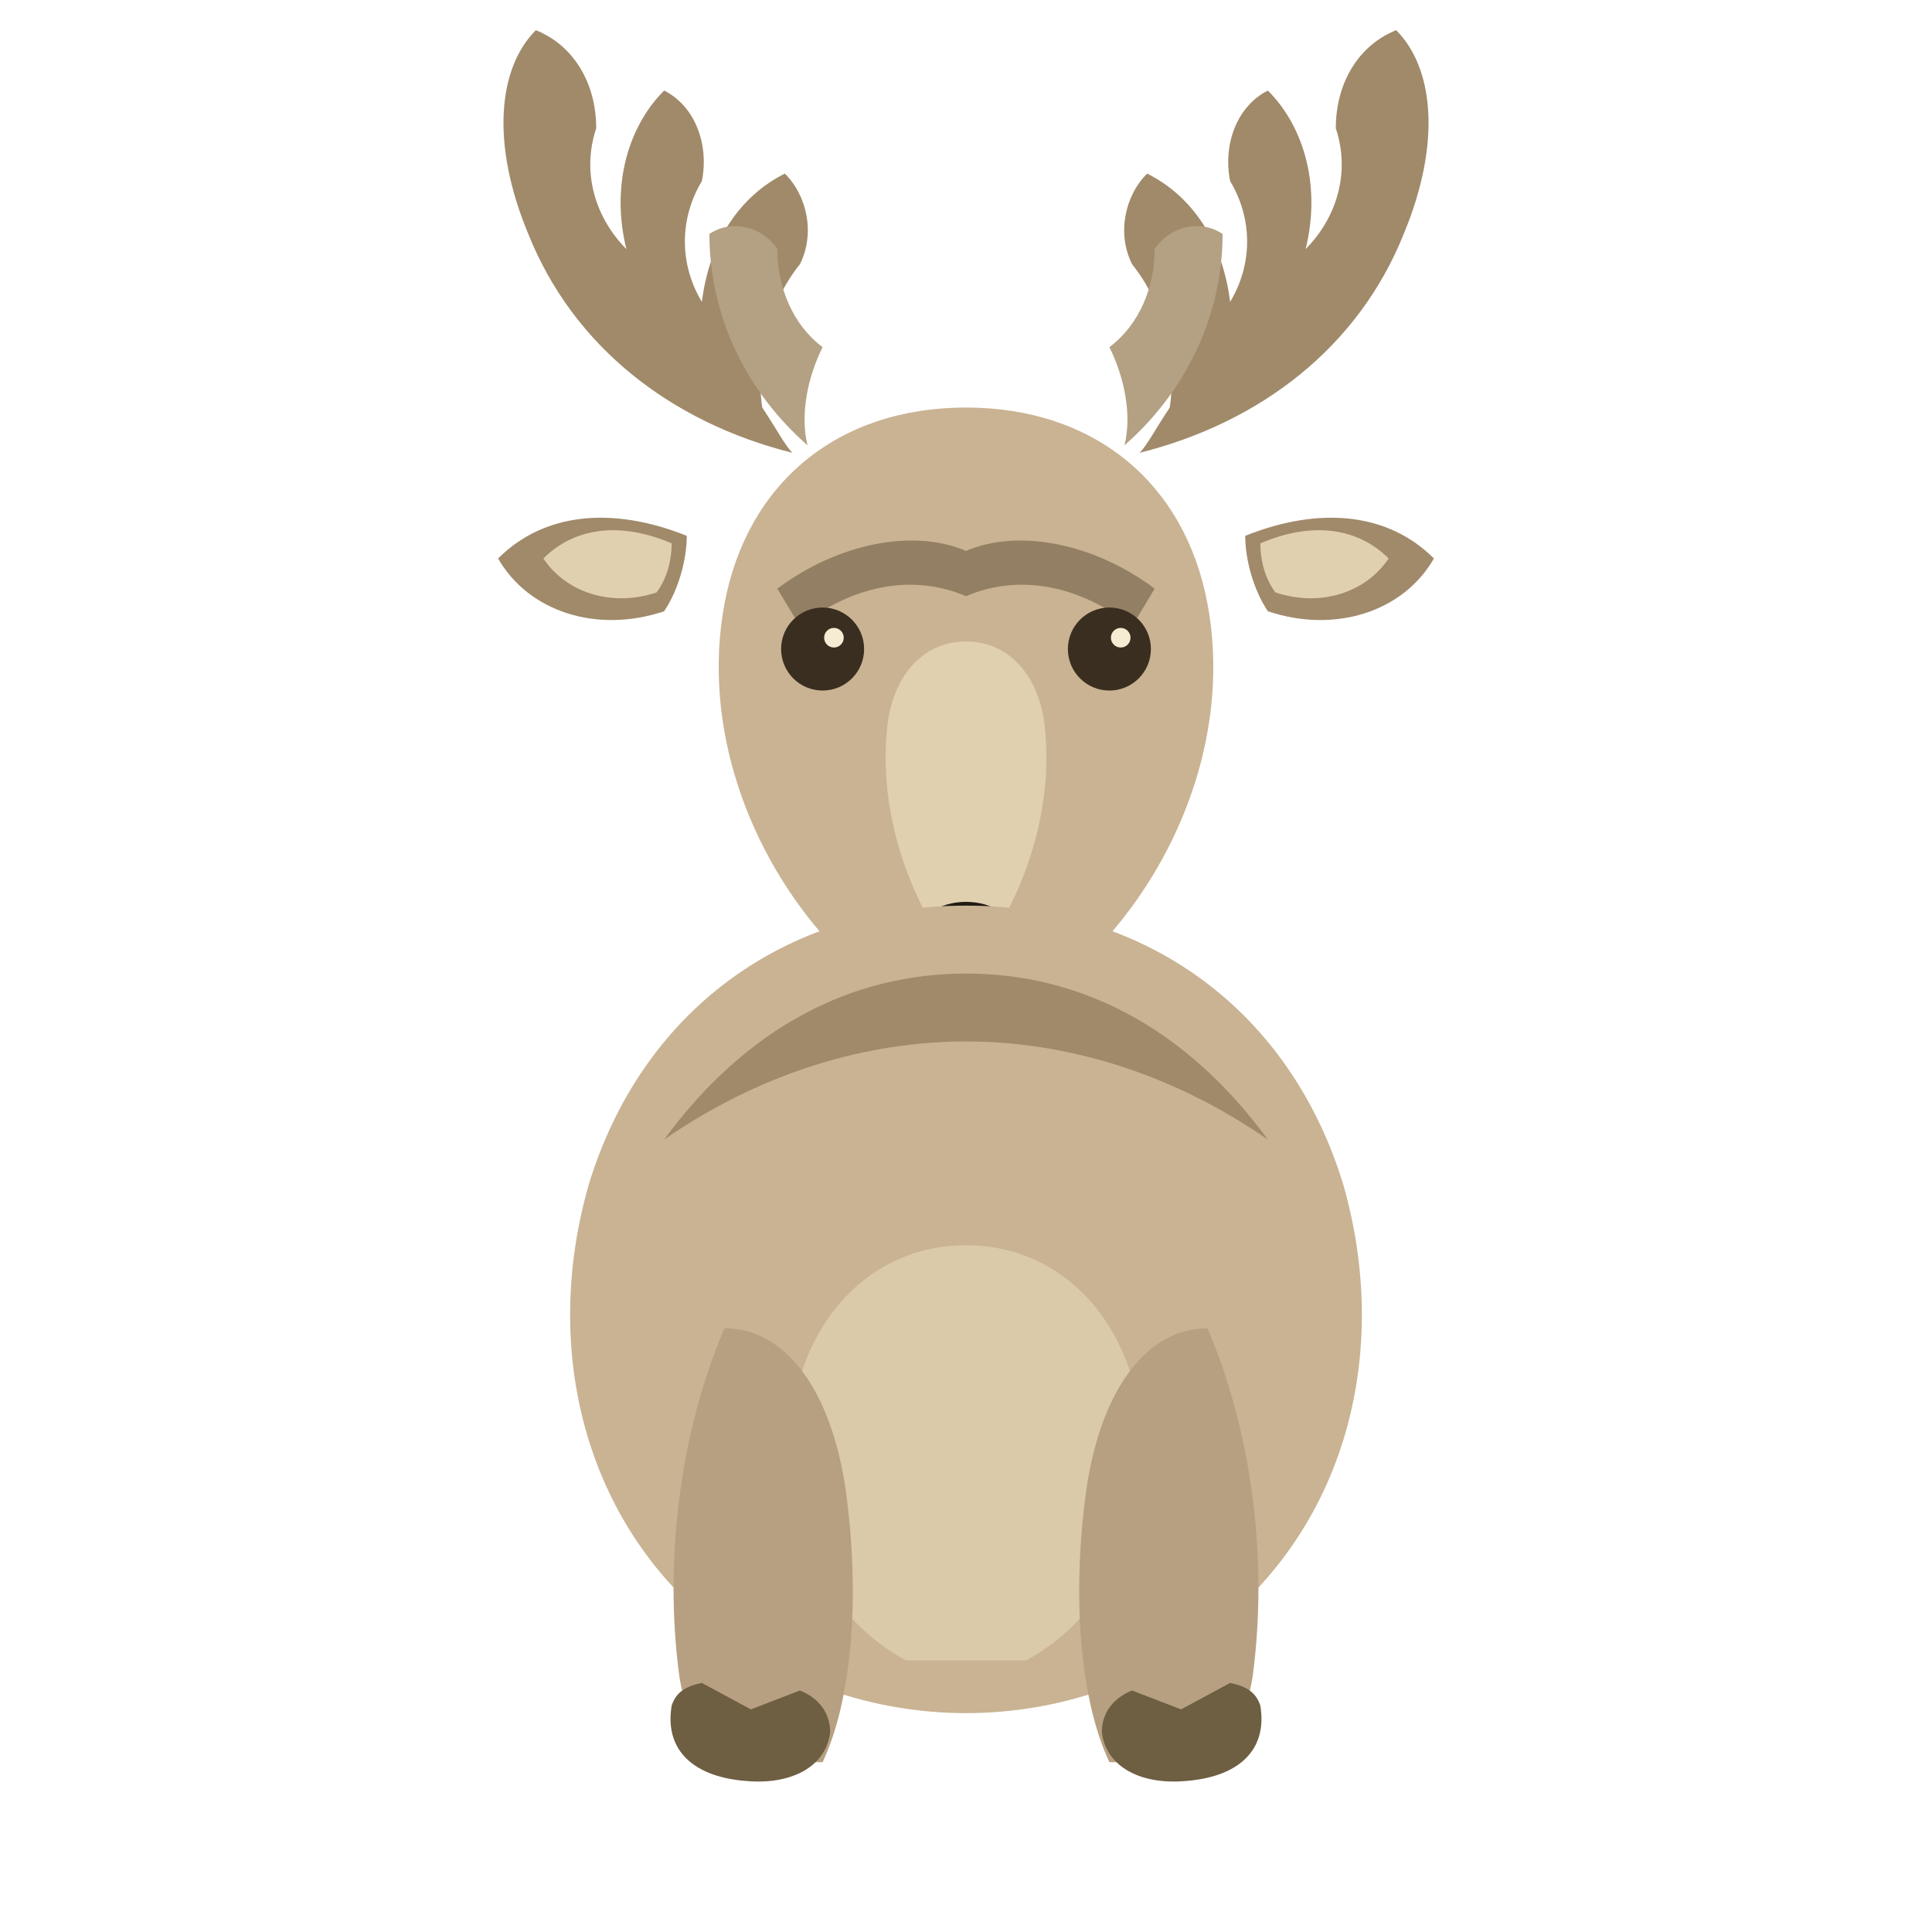
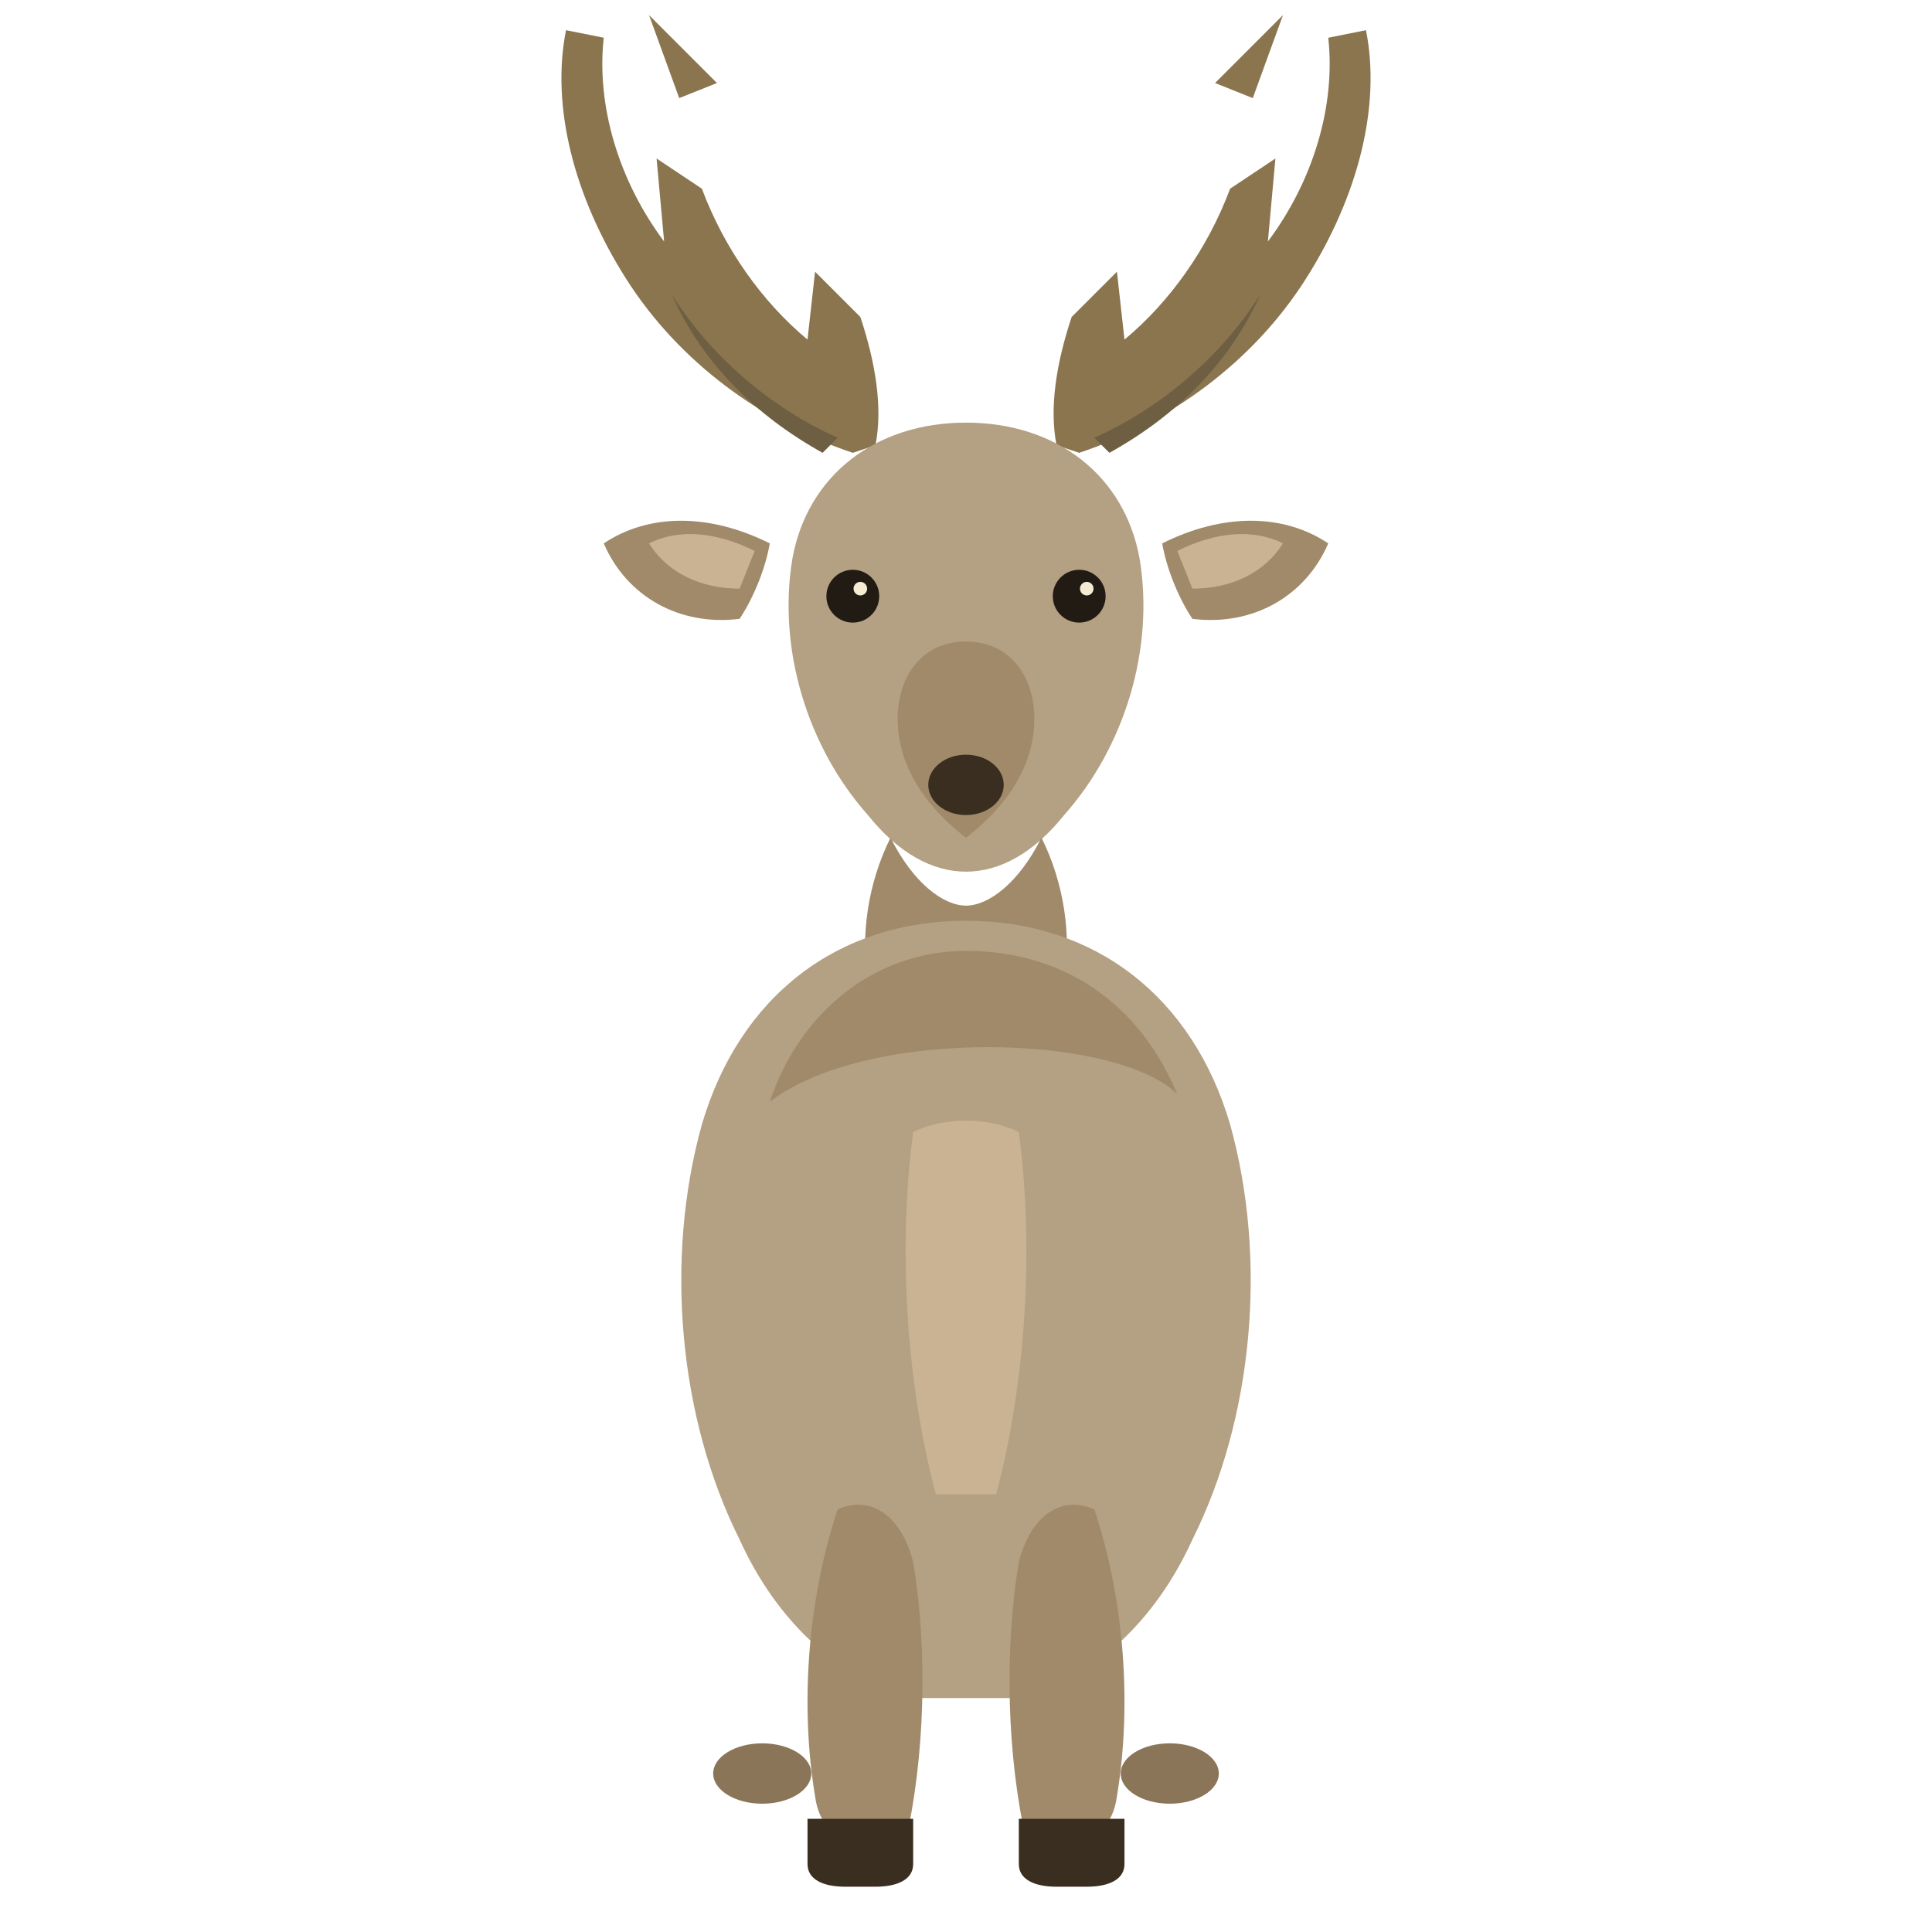
<svg xmlns="http://www.w3.org/2000/svg" viewBox="0 0 512 512" width="512" height="512">
-   <path d="M210 120 C178 112 152 92 140 62 C130 38 132 18 142 8 C152 12 158 22 158 34 C154 46 158 58 166 66 C162 50 166 34 176 24 C184 28 188 38 186 48 C180 58 180 70 186 80 C188 64 196 52 208 46 C214 52 216 62 212 70 C204 80 200 94 202 108 C206 114 208 118 210 120 Z" fill="#A08A6A" />
-   <path d="M302 120 C334 112 360 92 372 62 C382 38 380 18 370 8 C360 12 354 22 354 34 C358 46 354 58 346 66 C350 50 346 34 336 24 C328 28 324 38 326 48 C332 58 332 70 326 80 C324 64 316 52 304 46 C298 52 296 62 300 70 C308 80 312 94 310 108 C306 114 304 118 302 120 Z" fill="#A08A6A" />
-   <path d="M214 118 C198 104 188 84 188 62 C194 58 202 60 206 66 C206 76 210 86 218 92 C214 100 212 110 214 118 Z" fill="#B4A083" />
-   <path d="M298 118 C314 104 324 84 324 62 C318 58 310 60 306 66 C306 76 302 86 294 92 C298 100 300 110 298 118 Z" fill="#B4A083" />
-   <path d="M182 142 C162 134 144 136 132 148 C140 162 158 168 176 162 C180 156 182 148 182 142 Z" fill="#A08A6A" />
-   <path d="M330 142 C350 134 368 136 380 148 C372 162 354 168 336 162 C332 156 330 148 330 142 Z" fill="#A08A6A" />
-   <path d="M178 144 C164 138 152 140 144 148 C150 157 162 161 174 157 C177 153 178 148 178 144 Z" fill="#E0D0B0" />
-   <path d="M334 144 C348 138 360 140 368 148 C362 157 350 161 338 157 C335 153 334 148 334 144 Z" fill="#E0D0B0" />
-   <path d="M256 108 C290 108 314 128 320 160 C326 192 314 226 292 250 C280 263 268 270 256 270 C244 270 232 263 220 250 C198 226 186 192 192 160 C198 128 222 108 256 108 Z" fill="#C9B393" />
-   <path d="M206 156 C222 144 242 140 256 146 L256 158 C242 152 226 155 212 166 Z" fill="#7C6A4E" opacity="0.7" />
-   <path d="M306 156 C290 144 270 140 256 146 L256 158 C270 152 286 155 300 166 Z" fill="#7C6A4E" opacity="0.7" />
-   <circle cx="218" cy="172" r="11" fill="#3A2E20" />
-   <circle cx="294" cy="172" r="11" fill="#3A2E20" />
-   <circle cx="221" cy="169" r="2.6" fill="#F6EBD3" />
-   <circle cx="297" cy="169" r="2.6" fill="#F6EBD3" />
-   <path d="M256 170 C268 170 276 180 277 194 C279 216 271 240 256 258 C241 240 233 216 235 194 C236 180 244 170 256 170 Z" fill="#E0D0B0" />
-   <ellipse cx="256" cy="248" rx="13" ry="9" fill="#211B14" />
-   <path d="M256 240 C304 240 342 268 356 314 C368 356 358 400 326 428 C306 446 280 454 256 454 C232 454 206 446 186 428 C154 400 144 356 156 314 C170 268 208 240 256 240 Z" fill="#C9B393" />
-   <path d="M176 302 C198 272 226 258 256 258 C286 258 314 272 336 302 C310 284 282 276 256 276 C230 276 202 284 176 302 Z" fill="#A08A6A" />
-   <path d="M256 330 C280 330 298 348 302 374 C306 402 294 428 272 440 L240 440 C218 428 206 402 210 374 C214 348 232 330 256 330 Z" fill="#E0D0B0" opacity="0.8" />
-   <path d="M192 352 C180 380 176 414 180 444 C182 458 190 466 202 467 L218 467 C226 450 228 422 224 394 C220 368 208 352 192 352 Z" fill="#B7A081" />
-   <path d="M320 352 C332 380 336 414 332 444 C330 458 322 466 310 467 L294 467 C286 450 284 422 288 394 C292 368 304 352 320 352 Z" fill="#B7A081" />
-   <path d="M178 452 C176 464 184 471 198 472 C210 473 219 468 220 459 C220 454 217 450 212 448 L199 453 L186 446 C181 447 179 449 178 452 Z" fill="#6E5E42" />
-   <path d="M334 452 C336 464 328 471 314 472 C302 473 293 468 292 459 C292 454 295 450 300 448 L313 453 L326 446 C331 447 333 449 334 452 Z" fill="#6E5E42" />
+   <path d="M226 120 C202 112 180 96 166 74 C152 52 146 28 150 8 L160 10 C158 28 164 48 176 64 L174 42 L186 50 C192 66 202 80 214 90 L216 72 L228 84 C232 96 234 108 232 118 Z" fill="#8A754F" />
+   <path d="M286 120 C310 112 332 96 346 74 C360 52 366 28 362 8 L352 10 C354 28 348 48 336 64 L338 42 L326 50 C320 66 310 80 298 90 L296 72 L284 84 C280 96 278 108 280 118 Z" fill="#8A754F" />
+   <path d="M190 22 L172 4 L180 26 Z" fill="#8A754F" />
+   <path d="M322 22 L340 4 L332 26 Z" fill="#8A754F" />
+   <path d="M222 116 C204 108 188 94 178 78 C186 96 200 110 218 120 Z" fill="#6E5E42" />
+   <path d="M290 116 C308 108 324 94 334 78 C326 96 312 110 294 120 Z" fill="#6E5E42" />
+   <path d="M204 144 C188 136 172 136 160 144 C166 158 180 166 196 164 C200 158 203 150 204 144 Z" fill="#A08A6A" />
+   <path d="M308 144 C324 136 340 136 352 144 C346 158 332 166 316 164 C312 158 309 150 308 144 Z" fill="#A08A6A" />
+   <path d="M200 146 C190 141 180 140 172 144 C177 152 186 156 196 156 Z" fill="#C9B393" />
+   <path d="M312 146 C322 141 332 140 340 144 C335 152 326 156 316 156 Z" fill="#C9B393" />
+   <path d="M256 112 C280 112 298 126 302 148 C306 172 298 198 282 216 C274 226 265 231 256 231 C247 231 238 226 230 216 C214 198 206 172 210 148 C214 126 232 112 256 112 Z" fill="#B4A083" />
+   <circle cx="226" cy="158" r="7" fill="#211B14" />
+   <circle cx="286" cy="158" r="7" fill="#211B14" />
+   <circle cx="228" cy="156" r="1.8" fill="#F6EBD3" />
+   <circle cx="288" cy="156" r="1.8" fill="#F6EBD3" />
+   <path d="M256 170 C266 170 273 177 274 188 C275 200 269 212 256 222 C243 212 237 200 238 188 C239 177 246 170 256 170 Z" fill="#A08A6A" />
+   <ellipse cx="256" cy="208" rx="10" ry="8" fill="#3A2E20" />
+   <path d="M236 222 C242 234 250 240 256 240 C262 240 270 234 276 222 C282 234 284 248 282 260 L230 260 C228 248 230 234 236 222 Z" fill="#A08A6A" />
+   <path d="M256 244 C290 244 316 264 326 298 C336 334 332 376 316 408 C306 430 290 444 272 450 L240 450 C222 444 206 430 196 408 C180 376 176 334 186 298 C196 264 222 244 256 244 Z" fill="#B4A083" />
+   <path d="M256 252 C282 252 302 266 312 290 C296 274 230 272 204 292 C212 268 232 252 256 252 Z" fill="#A08A6A" />
+   <path d="M242 300 C250 296 262 296 270 300 C274 330 272 366 264 396 L248 396 C240 366 238 330 242 300 Z" fill="#C9B393" />
+   <path d="M222 400 C214 424 212 452 216 476 C217 484 222 488 229 488 L240 488 C245 466 246 438 242 414 C239 402 231 396 222 400 Z" fill="#A08A6A" />
+   <path d="M290 400 C298 424 300 452 296 476 C295 484 290 488 283 488 L272 488 C267 466 266 438 270 414 C273 402 281 396 290 400 Z" fill="#A08A6A" />
+   <path d="M214 482 L242 482 L242 494 C242 498 238 500 232 500 L224 500 C218 500 214 498 214 494 Z" fill="#3A2E20" />
+   <path d="M270 482 L298 482 L298 494 C298 498 294 500 288 500 L280 500 C274 500 270 498 270 494 Z" fill="#3A2E20" />
+   <ellipse cx="202" cy="470" rx="13" ry="8" fill="#8A7558" />
+   <ellipse cx="310" cy="470" rx="13" ry="8" fill="#8A7558" />
</svg>
